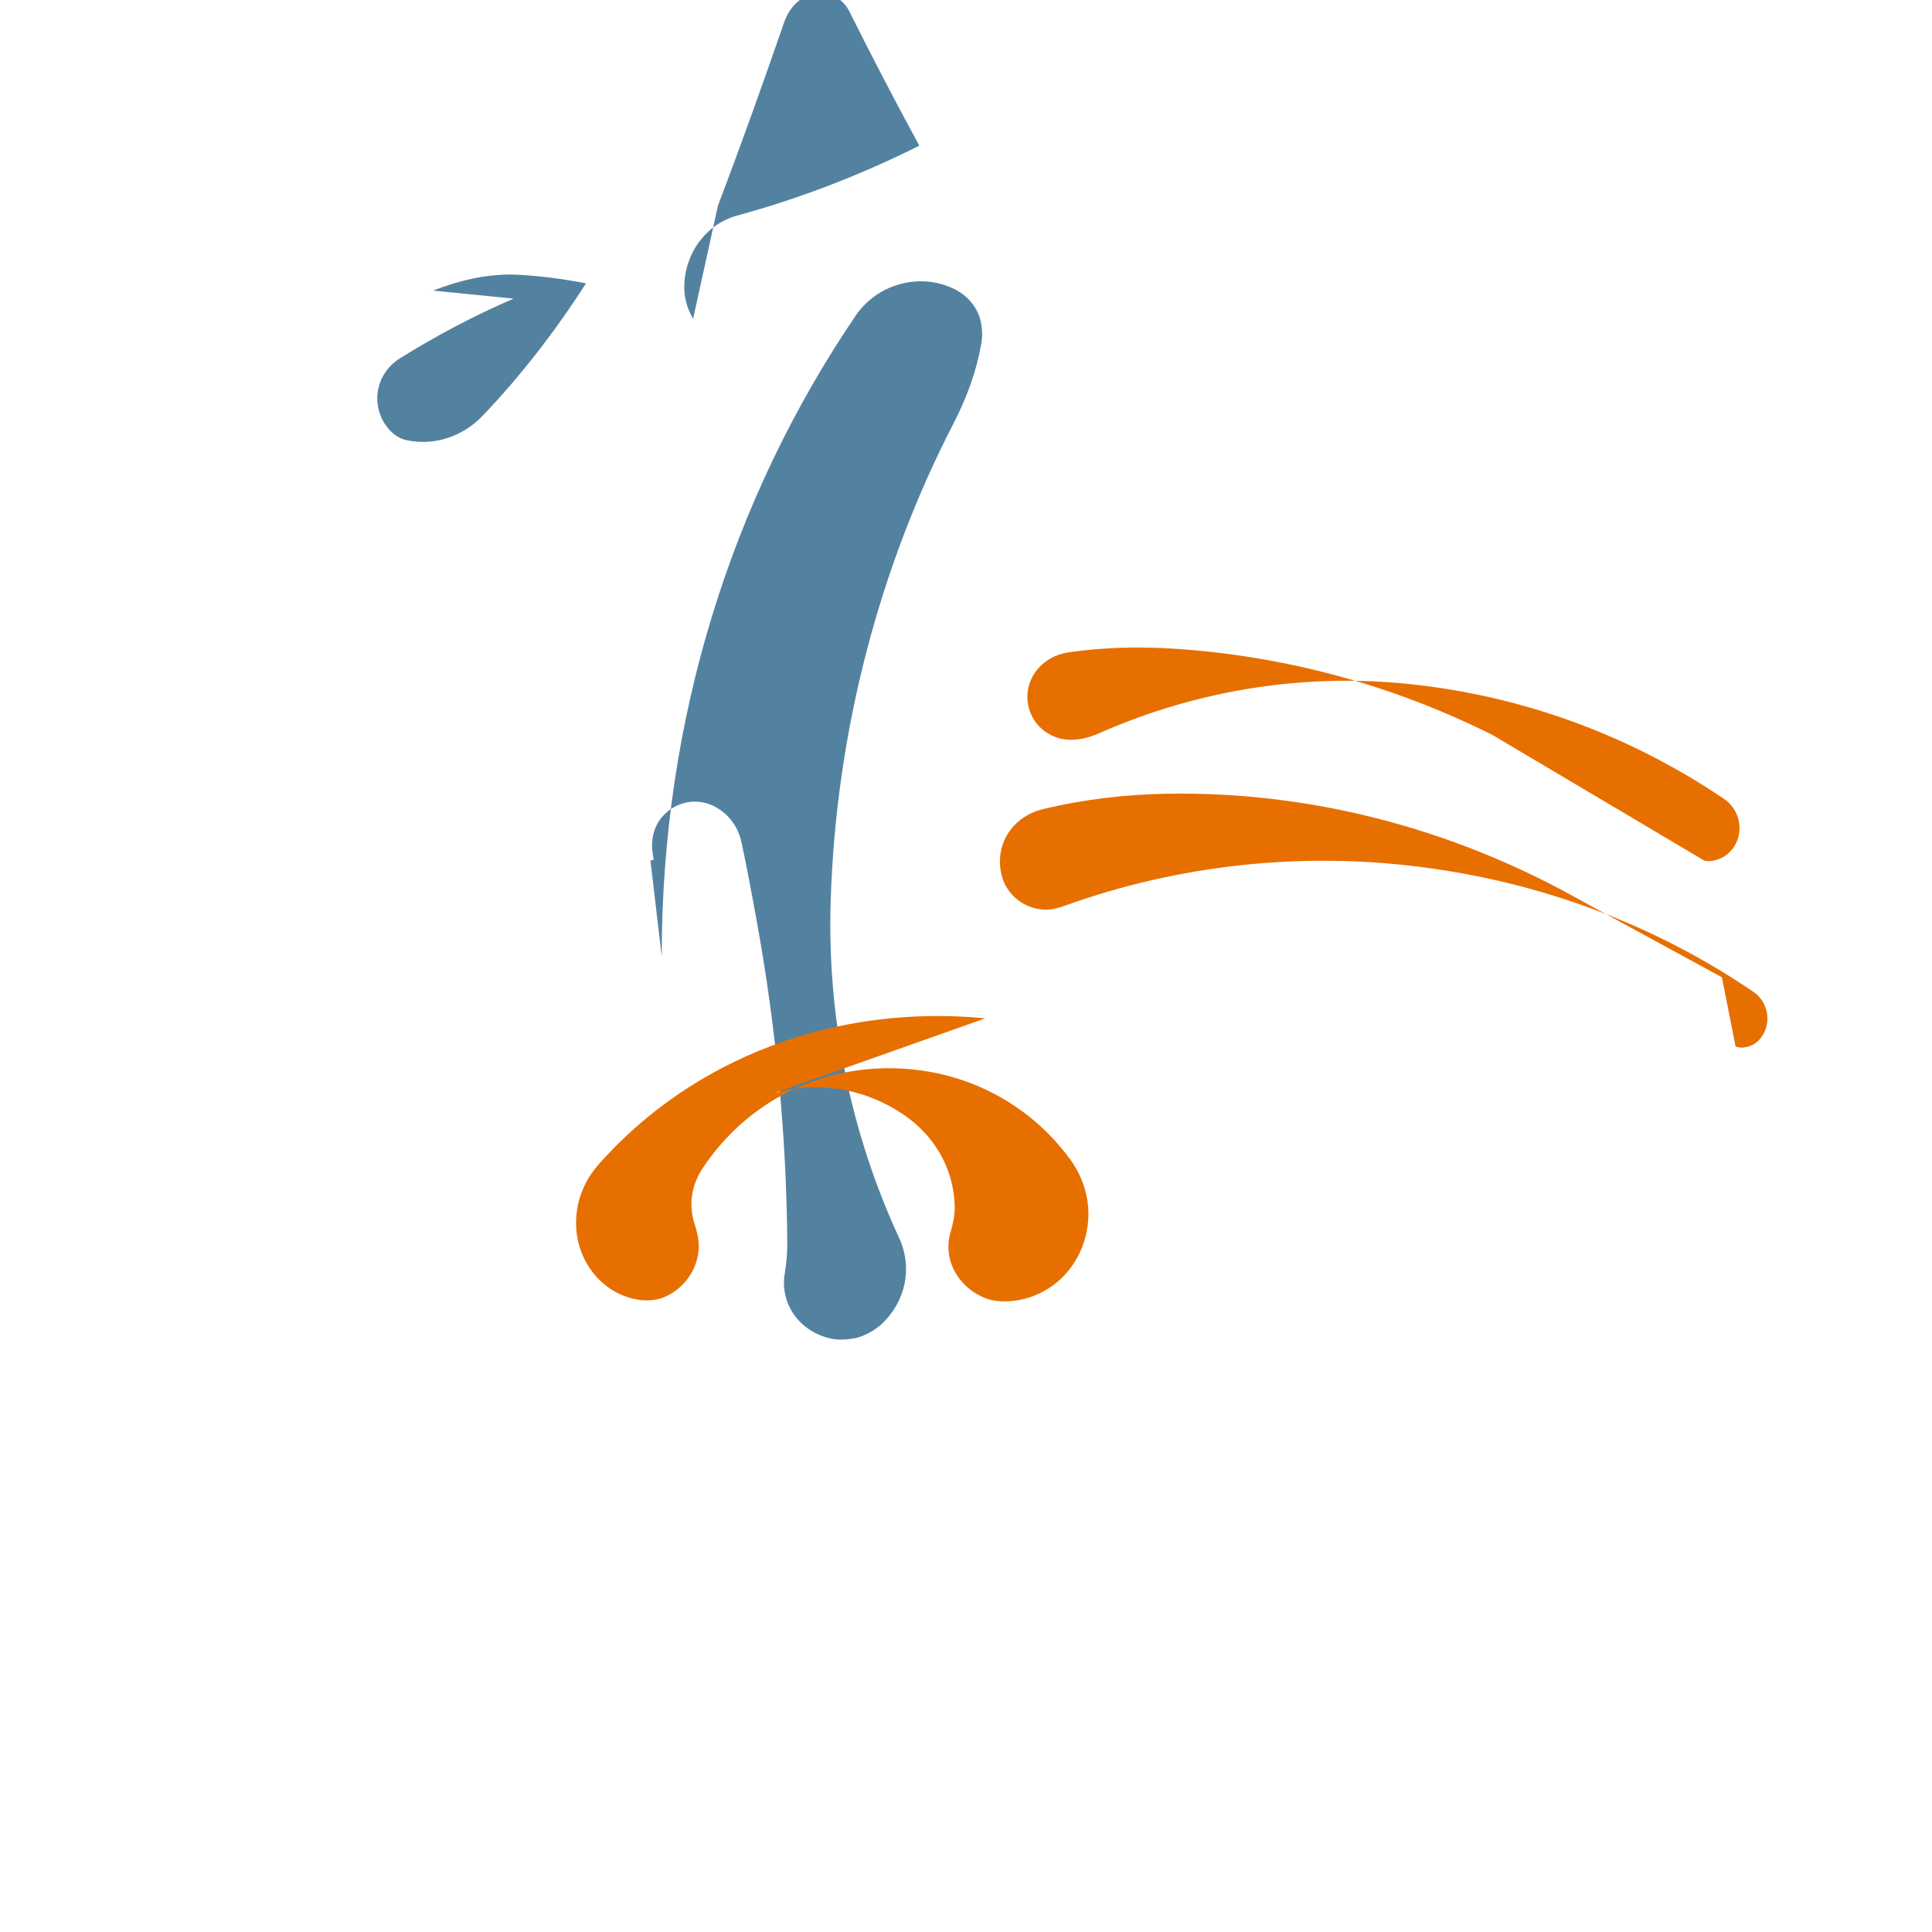
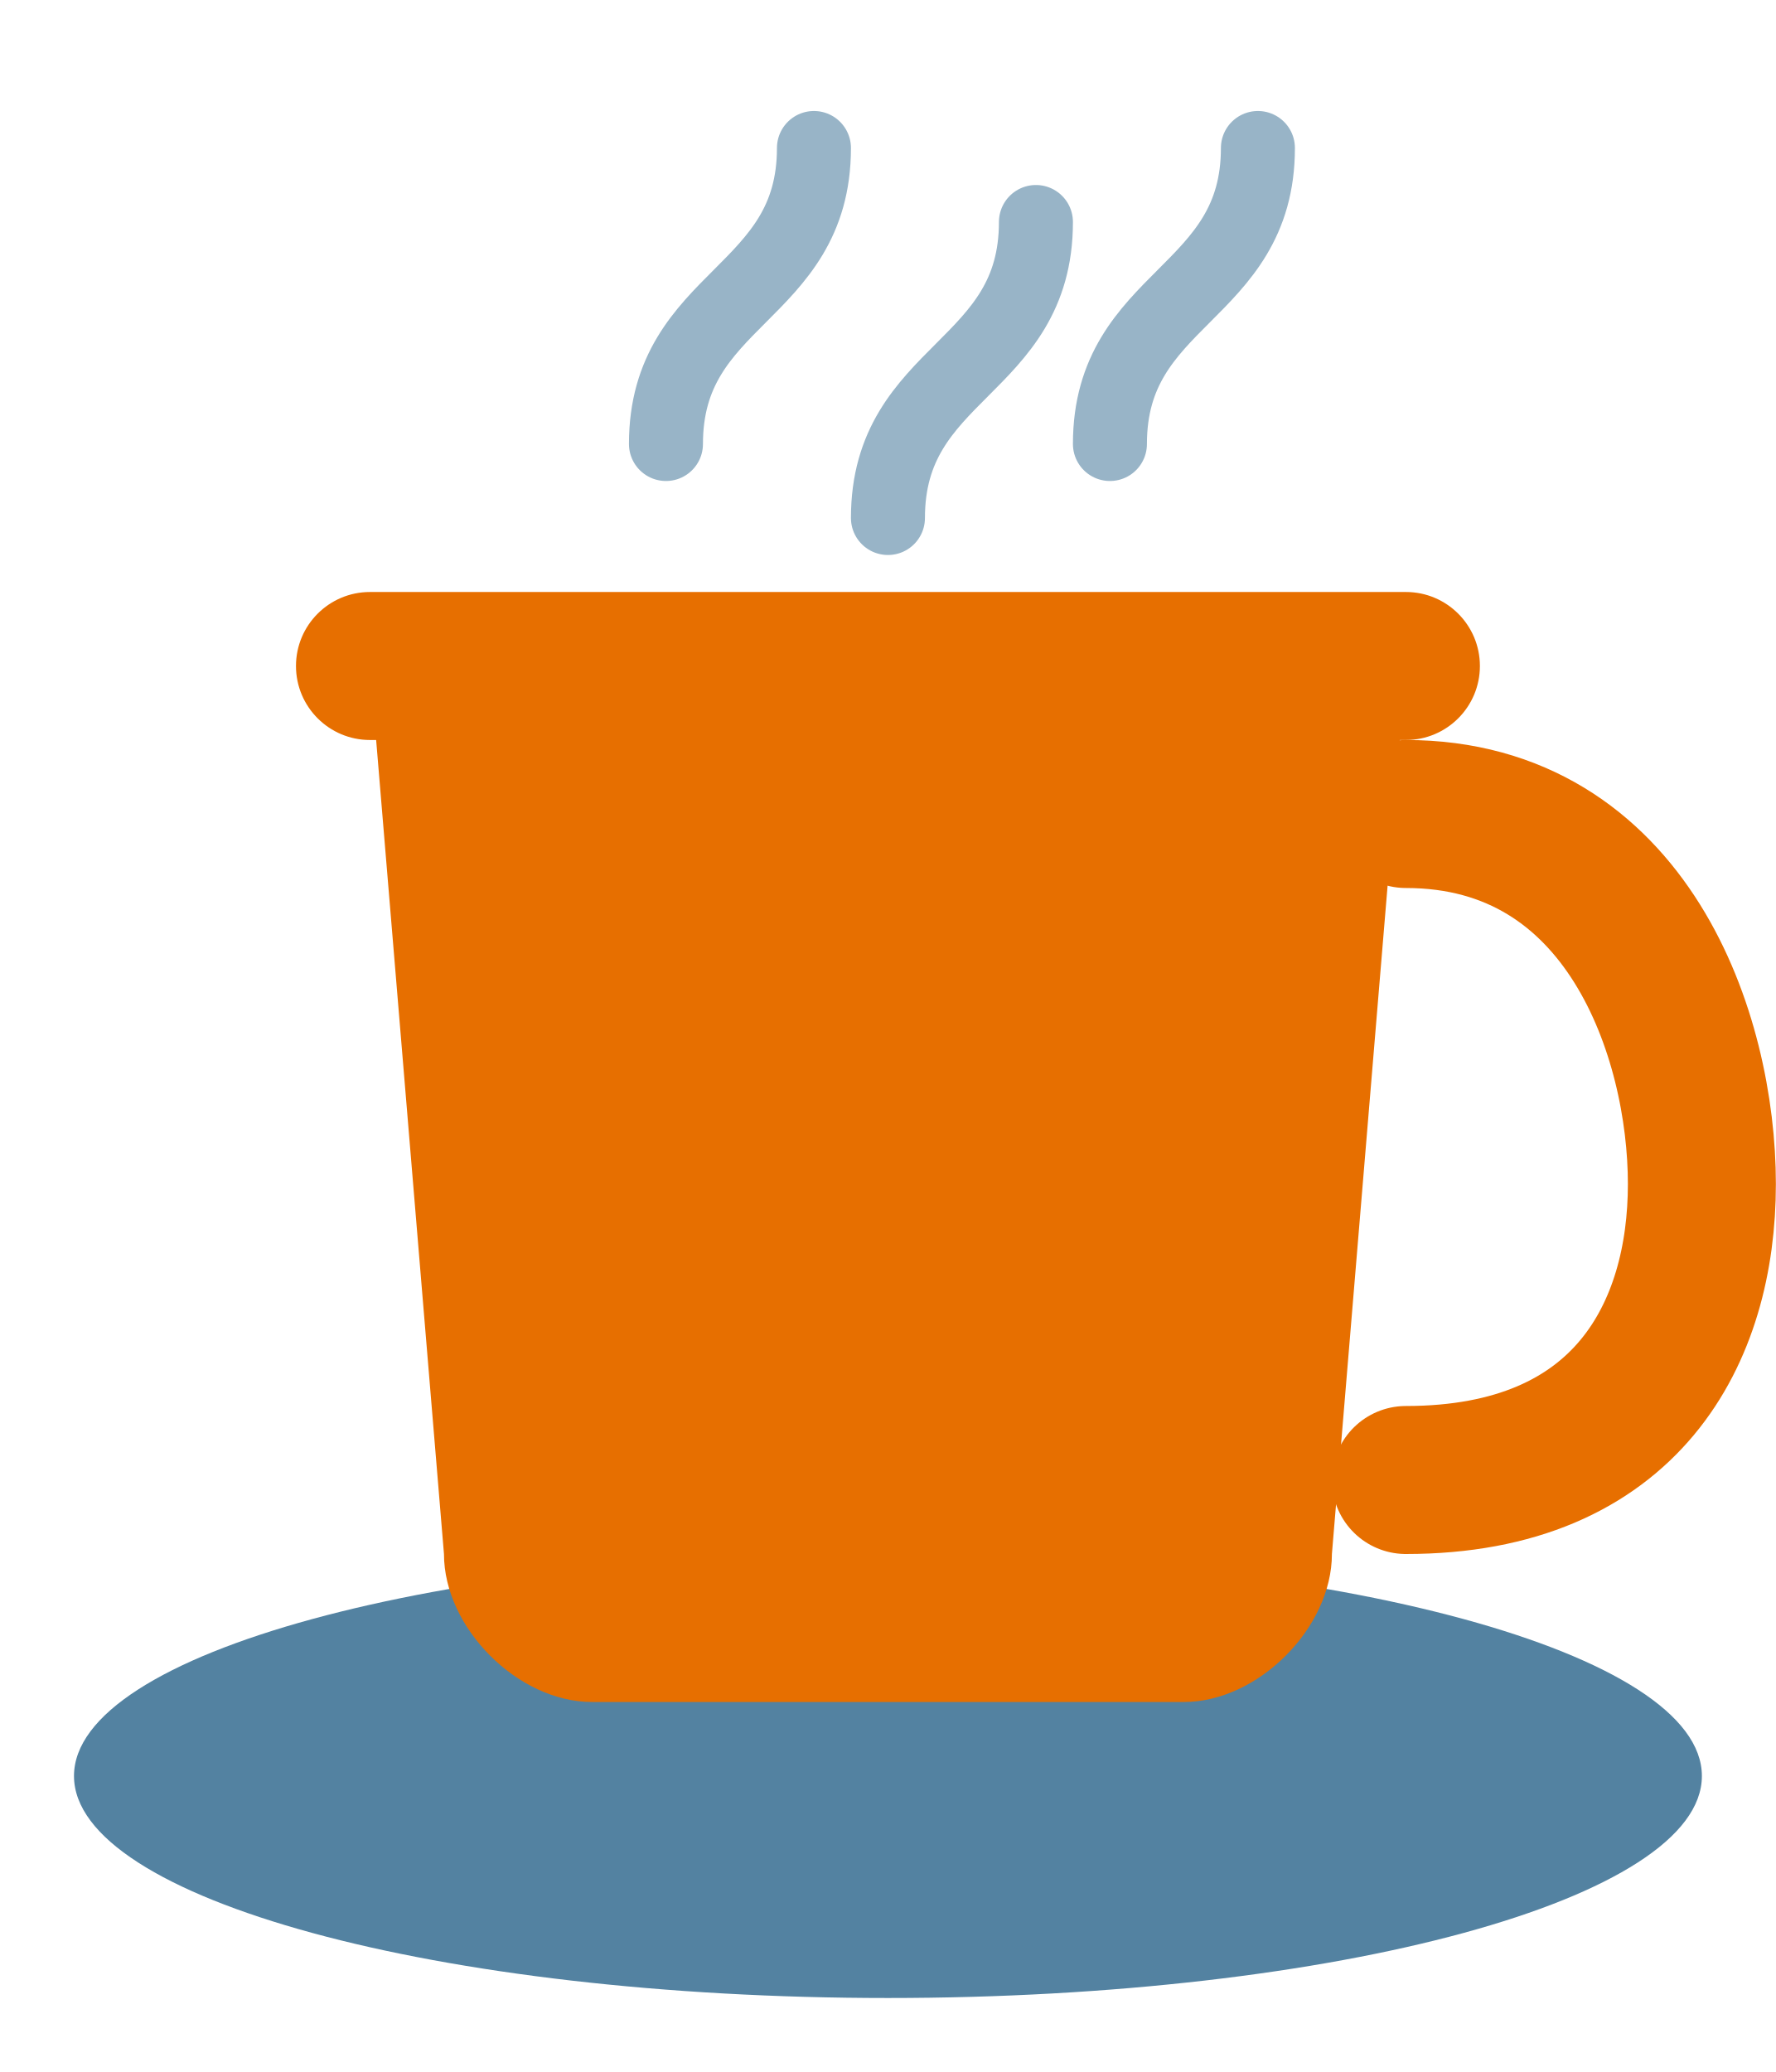
- <svg xmlns="http://www.w3.org/2000/svg" viewBox="0 0 24 24" width="24" height="24">
-   <path d="M8.92 2.55c.29-.76.56-1.52.82-2.27.07-.2.21-.33.38-.36.18-.03.35.06.43.22.27.54.56 1.1.87 1.67-.74.37-1.5.66-2.27.87-.39.11-.65.48-.65.89 0 .14.04.27.11.39" fill="#5382A1" />
-   <path d="M6.38 3.71c-.49.21-.96.46-1.41.74-.29.18-.37.55-.18.83.07.1.16.17.27.19.34.07.69-.05.93-.3.48-.5.91-1.06 1.29-1.65-.31-.06-.62-.1-.93-.11-.32 0-.64.07-.97.2-.03-.02-.03-.03 0 .0Z" fill="#5382A1" />
-   <path d="M18.54 9.13c-1.26-.63-2.59-.98-3.93-1.07-.44-.03-.88-.02-1.31.04-.18.02-.34.11-.44.25-.09.13-.12.29-.08.44.06.24.28.4.52.4.12 0 .24-.03.35-.08 1.27-.56 2.63-.76 3.97-.6 1.36.16 2.65.64 3.79 1.41.2.13.26.4.13.6-.06.09-.15.15-.25.17-.04.01-.08.01-.12 0Z" fill="#E76F00" />
-   <path d="M19.39 11.05c-1.53-.81-3.21-1.22-4.9-1.19-.52.01-1.03.07-1.53.19-.21.05-.38.18-.47.36-.08.16-.09.35-.03.52.08.22.3.37.53.37.08 0 .16-.02.24-.05 1.42-.51 2.94-.67 4.42-.48 1.5.19 2.91.72 4.13 1.55.18.12.23.37.11.55-.05.08-.13.13-.22.14-.04.01-.07 0-.11-.01l-.17-.86Z" fill="#E76F00" />
-   <path d="M8.22 11.88c0-2.95.87-5.69 2.41-7.96.26-.38.76-.53 1.18-.35.17.07.3.2.36.37.03.11.04.22.02.33-.06.34-.18.67-.34.98-.93 1.8-1.46 3.83-1.53 5.91-.05 1.46.24 2.9.85 4.22.17.37.08.79-.22 1.07-.09.08-.2.14-.31.17-.1.02-.21.03-.31.01-.39-.08-.65-.43-.58-.82.02-.12.03-.24.03-.36-.01-1.35-.14-2.69-.38-4.01-.06-.33-.12-.66-.19-.98-.04-.19-.16-.35-.33-.44-.17-.09-.37-.08-.53.02-.16.1-.25.27-.25.46 0 .06.01.12.02.18l-.04.01Z" fill="#5382A1" />
-   <path d="M12.24 12.65c-1.86-.18-3.63.49-4.8 1.81-.16.18-.26.4-.28.64-.02.24.04.47.17.66.15.22.38.36.63.39.1.01.21 0 .3-.04.25-.11.42-.36.42-.63 0-.09-.02-.18-.05-.27-.08-.24-.04-.49.1-.7.52-.78 1.36-1.23 2.28-1.24.92-.01 1.76.41 2.29 1.14.15.21.23.46.22.71-.01.25-.1.49-.26.68-.17.2-.41.33-.67.36-.1.01-.21.01-.31-.02-.36-.12-.58-.48-.47-.84.03-.1.05-.2.05-.31-.01-.47-.25-.88-.63-1.14-.56-.38-1.24-.45-1.87-.18Z" fill="#E76F00" />
+ <svg xmlns="http://www.w3.org/2000/svg" viewBox="0 0 48 56" width="48" height="56">
+   <ellipse cx="24" cy="48" rx="22" ry="6" fill="#5382A1" />
+   <path d="M10 18 L12 42 C12 44 14 46 16 46 L32 46 C34 46 36 44 36 42 L38 18 Z" fill="#E76F00" />
+   <rect x="8" y="16" width="32" height="4" rx="2" fill="#E76F00" />
+   <path d="M38 22 C44 22 46 28 46 32 C46 36 44 40 38 40" fill="none" stroke="#E76F00" stroke-width="4" stroke-linecap="round" />
+   <path d="M18 12 C18 8 22 8 22 4" fill="none" stroke="#5382A1" stroke-width="2" stroke-linecap="round" opacity="0.6" />
+   <path d="M24 14 C24 10 28 10 28 6" fill="none" stroke="#5382A1" stroke-width="2" stroke-linecap="round" opacity="0.6" />
+   <path d="M30 12 C30 8 34 8 34 4" fill="none" stroke="#5382A1" stroke-width="2" stroke-linecap="round" opacity="0.6" />
</svg>
